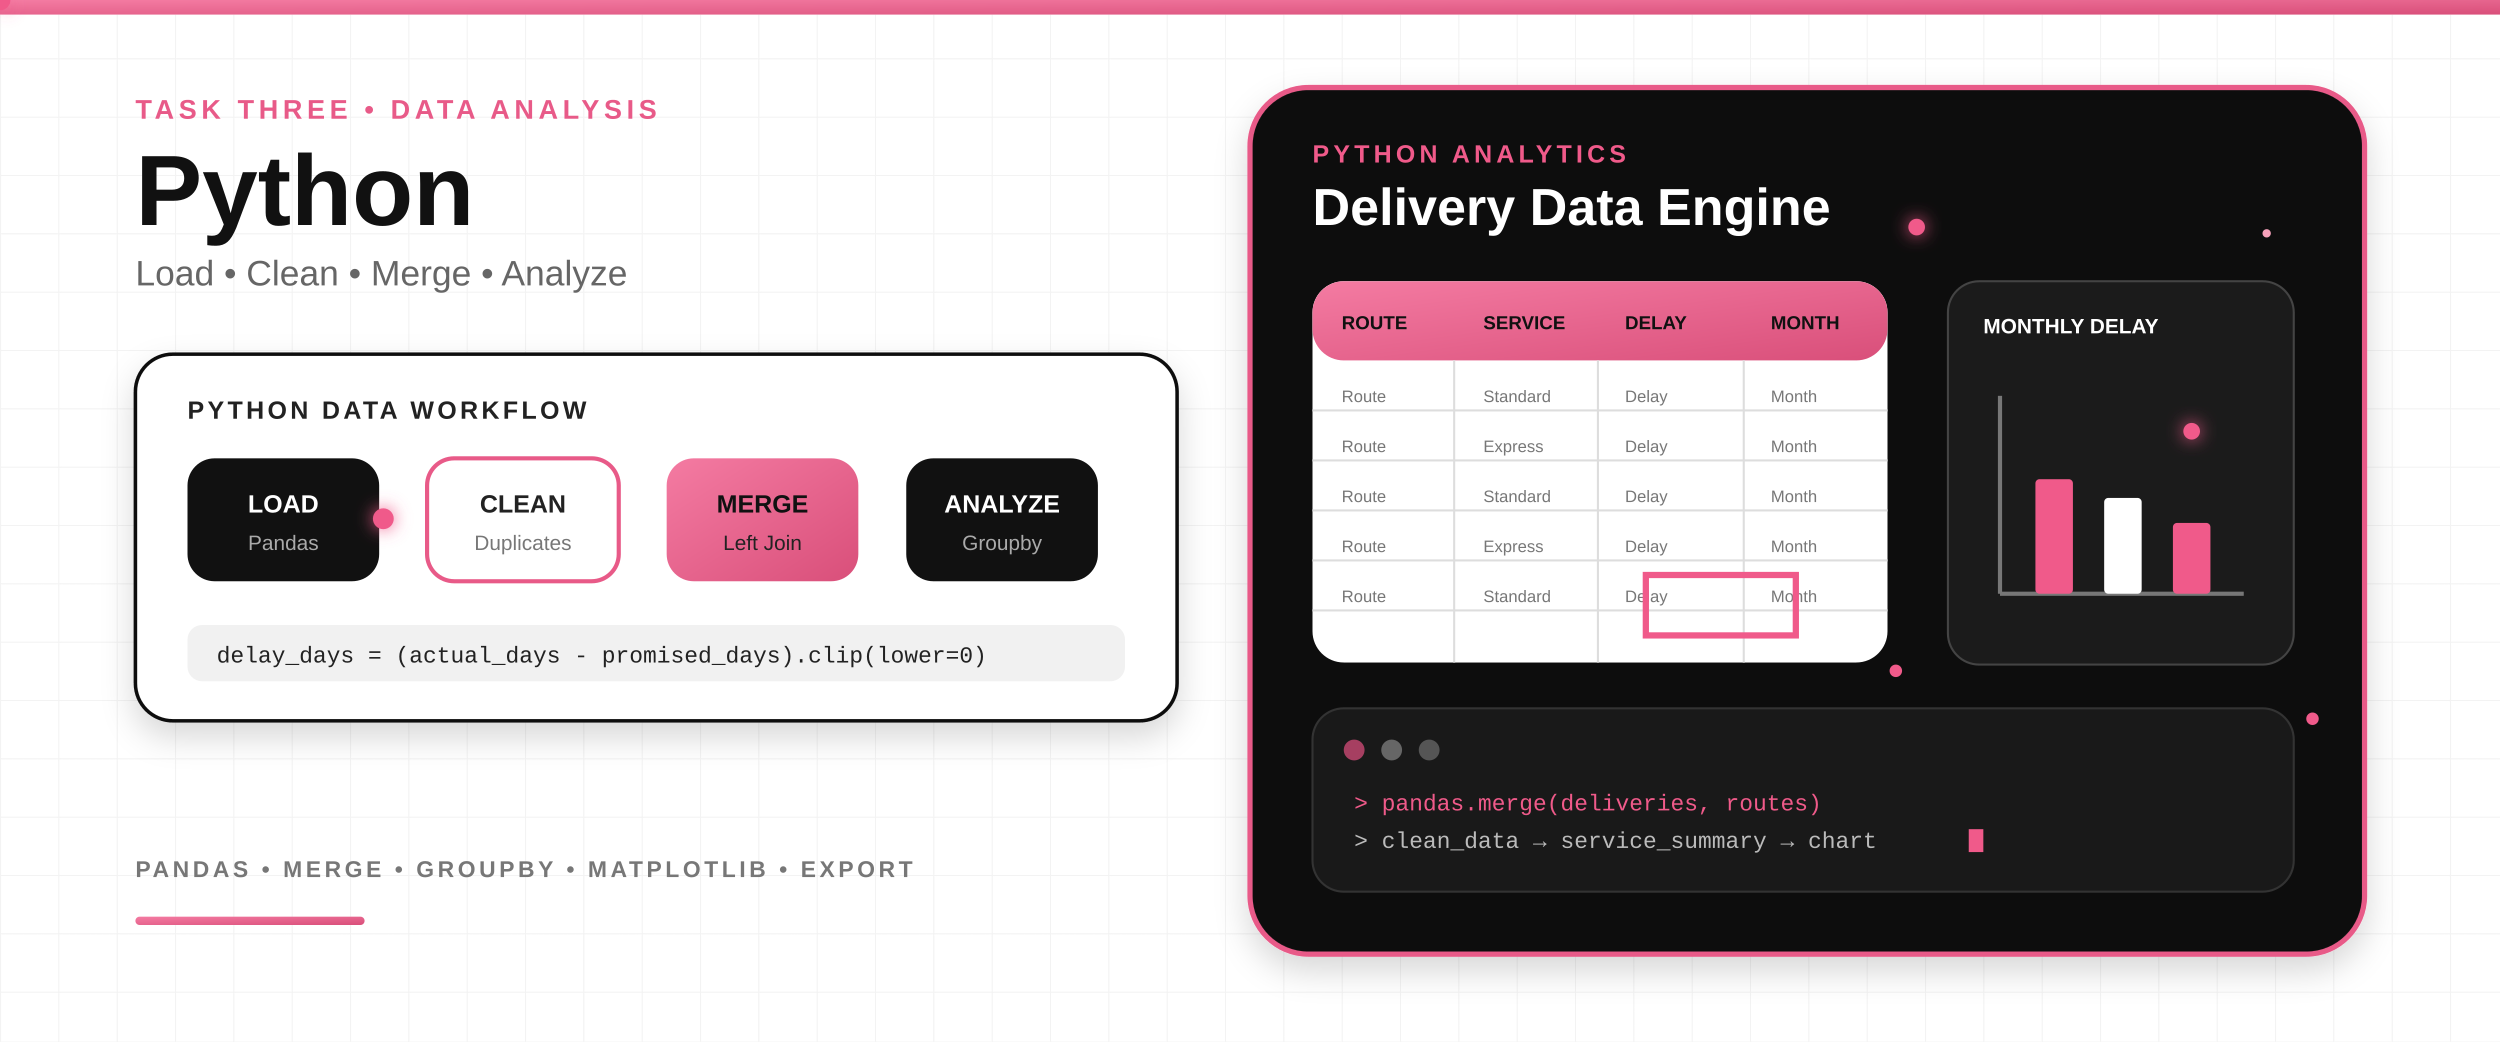
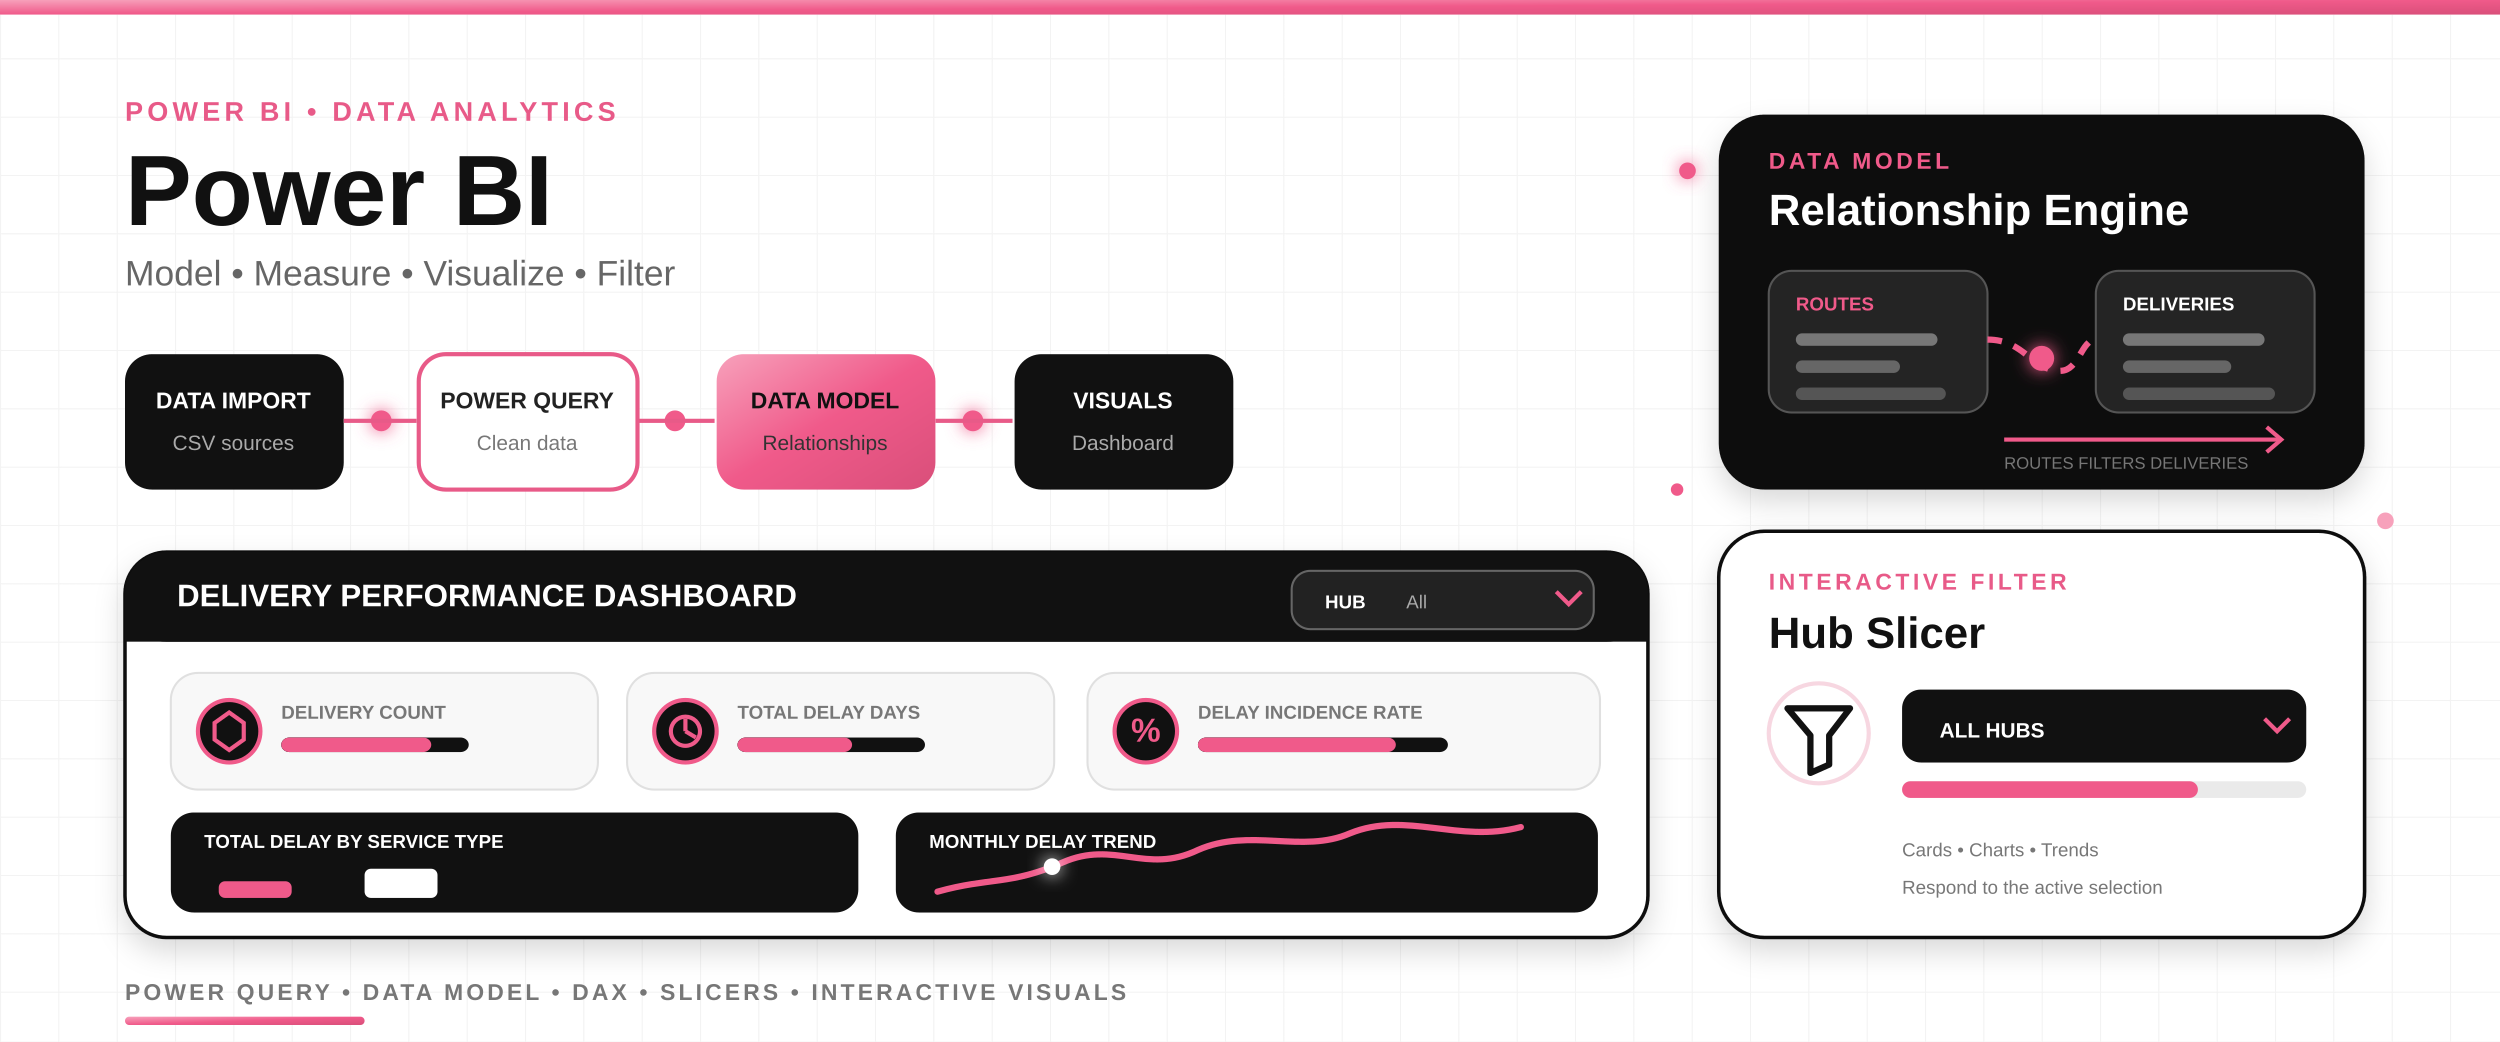
<svg xmlns="http://www.w3.org/2000/svg" width="1200" height="500" viewBox="0 0 1200 500">
  <defs>
-     <linearGradient id="pink" x1="0" y1="0" x2="1" y2="1">
-       <stop offset="0%" stop-color="#F47BA2" />
+     <linearGradient id="rose" x1="0" y1="0" x2="1" y2="1">
+       <stop offset="0%" stop-color="#F7A1BB" />
+       <stop offset="50%" stop-color="#F05A8A" />
      <stop offset="100%" stop-color="#D94F7A" />
    </linearGradient>
-     <linearGradient id="lightPink" x1="0" y1="0" x2="1" y2="0">
+     <linearGradient id="softRose" x1="0" y1="0" x2="1" y2="0">
      <stop offset="0%" stop-color="#F7A1BB" />
      <stop offset="100%" stop-color="#F05A8A" />
    </linearGradient>
    <pattern id="grid" width="28" height="28" patternUnits="userSpaceOnUse">
      <path d="M28 0H0V28" fill="none" stroke="#E9E9E9" stroke-width="1" />
    </pattern>
    <filter id="shadow" x="-30%" y="-30%" width="160%" height="160%">
-       <feDropShadow dx="0" dy="7" stdDeviation="8" flood-opacity="0.16" />
+       <feDropShadow dx="0" dy="6" stdDeviation="7" flood-opacity=".15" />
    </filter>
-     <filter id="pinkGlow" x="-100%" y="-100%" width="300%" height="300%">
+     <filter id="glow" x="-100%" y="-100%" width="300%" height="300%">
      <feGaussianBlur stdDeviation="4" result="blur" />
      <feMerge>
        <feMergeNode in="blur" />
        <feMergeNode in="SourceGraphic" />
      </feMerge>
    </filter>
-     <path id="dataFlow" d="           M670 285           C720 250           780 230           835 205           C885 182           930 160           980 153           " />
+     <path id="relationship" d="M950 169            C965 169 970 185 985 185            C997 185 1000 169 1018 169" />
  </defs>
-   <rect x="0" y="0" width="1200" height="500" fill="#FFFFFF" />
-   <rect x="0" y="7" width="1200" height="493" fill="url(#grid)" opacity="0.55" />
-   <rect x="0" y="0" width="1200" height="7" fill="url(#pink)">
-     <animate attributeName="opacity" values="0.75;1;0.75" dur="2.5s" repeatCount="indefinite" />
-   </rect>
-   <text x="65" y="57" font-family="Arial, Helvetica, sans-serif" font-size="13" font-weight="700" letter-spacing="2.2" fill="#E85A88">
- 
-     TASK THREE • DATA ANALYSIS
- 
-   </text>
-   <text x="65" y="108" font-family="Arial, Helvetica, sans-serif" font-size="48" font-weight="800" fill="#111111">
- 
-     Python
- 
-   </text>
-   <text x="65" y="137" font-family="Arial, Helvetica, sans-serif" font-size="17" fill="#666666">
- 
-     Load • Clean • Merge • Analyze
- 
-   </text>
+   <rect width="1200" height="500" fill="#FFFFFF" />
+   <rect x="0" y="7" width="1200" height="493" fill="url(#grid)" opacity=".55" />
+   <rect x="0" y="0" width="1200" height="7" fill="url(#rose)">
+     <animate attributeName="opacity" values=".75;1;.75" dur="2.5s" repeatCount="indefinite" />
+   </rect>
+   <text x="60" y="58" font-family="Arial" font-size="13" font-weight="700" letter-spacing="2" fill="#E85A88">
+ 
+   POWER BI • DATA ANALYTICS
+ 
+ </text>
+   <text x="60" y="108" font-family="Arial" font-size="48" font-weight="800" fill="#111111">
+ 
+   Power BI
+ 
+ </text>
+   <text x="60" y="137" font-family="Arial" font-size="17" fill="#666666">
+ 
+   Model • Measure • Visualize • Filter
+ 
+ </text>
+   <rect x="60" y="170" width="105" height="65" rx="13" fill="#111111" />
+   <text x="112" y="196" text-anchor="middle" font-family="Arial" font-size="11" font-weight="800" fill="#FFFFFF">
+ 
+   DATA IMPORT
+ 
+ </text>
+   <text x="112" y="216" text-anchor="middle" font-family="Arial" font-size="10" fill="#AAAAAA">
+ 
+   CSV sources
+ 
+ </text>
+   <circle cx="183" cy="202" r="5" fill="#F05A8A" filter="url(#glow)">
+     <animate attributeName="r" values="4;8;4" dur="1.5s" repeatCount="indefinite" />
+   </circle>
+   <line x1="165" y1="202" x2="200" y2="202" stroke="#E85A88" stroke-width="2" />
+   <rect x="201" y="170" width="105" height="65" rx="13" fill="#FFFFFF" stroke="#E85A88" stroke-width="2" />
+   <text x="253" y="196" text-anchor="middle" font-family="Arial" font-size="11" font-weight="800" fill="#222222">
+ 
+   POWER QUERY
+ 
+ </text>
+   <text x="253" y="216" text-anchor="middle" font-family="Arial" font-size="10" fill="#777777">
+ 
+   Clean data
+ 
+ </text>
+   <circle cx="324" cy="202" r="5" fill="#F05A8A">
+     <animate attributeName="cx" values="315;330;315" dur="1.5s" repeatCount="indefinite" />
+   </circle>
+   <line x1="306" y1="202" x2="343" y2="202" stroke="#E85A88" stroke-width="2" />
+   <rect x="344" y="170" width="105" height="65" rx="13" fill="url(#rose)" />
+   <text x="396" y="196" text-anchor="middle" font-family="Arial" font-size="11" font-weight="800" fill="#111111">
+ 
+   DATA MODEL
+ 
+ </text>
+   <text x="396" y="216" text-anchor="middle" font-family="Arial" font-size="10" fill="#333333">
+ 
+   Relationships
+ 
+ </text>
+   <circle cx="467" cy="202" r="5" fill="#F05A8A" filter="url(#glow)" />
+   <line x1="449" y1="202" x2="486" y2="202" stroke="#E85A88" stroke-width="2" />
+   <rect x="487" y="170" width="105" height="65" rx="13" fill="#111111" />
+   <text x="539" y="196" text-anchor="middle" font-family="Arial" font-size="11" font-weight="800" fill="#FFFFFF">
+ 
+   VISUALS
+ 
+ </text>
+   <text x="539" y="216" text-anchor="middle" font-family="Arial" font-size="10" fill="#AAAAAA">
+ 
+   Dashboard
+ 
+ </text>
  <g filter="url(#shadow)">
-     <rect x="65" y="170" width="500" height="176" rx="18" fill="#FFFFFF" stroke="#111111" stroke-width="1.7" />
+     <rect x="60" y="265" width="731" height="185" rx="20" fill="#FFFFFF" stroke="#111111" stroke-width="1.7" />
  </g>
-   <text x="90" y="201" font-family="Arial" font-size="12" font-weight="800" letter-spacing="1.6" fill="#222222">
- 
-     PYTHON DATA WORKFLOW
- 
-   </text>
-   <rect x="90" y="220" width="92" height="59" rx="13" fill="#111111" />
-   <text x="136" y="246" text-anchor="middle" font-family="Arial" font-size="12" font-weight="800" fill="#FFFFFF">
- 
-     LOAD
- 
-   </text>
-   <text x="136" y="264" text-anchor="middle" font-family="Arial" font-size="10" fill="#AAAAAA">
- 
-     Pandas
- 
-   </text>
-   <rect x="205" y="220" width="92" height="59" rx="13" fill="#FFFFFF" stroke="#E85A88" stroke-width="2" />
-   <text x="251" y="246" text-anchor="middle" font-family="Arial" font-size="12" font-weight="800" fill="#222222">
- 
-     CLEAN
- 
-   </text>
-   <text x="251" y="264" text-anchor="middle" font-family="Arial" font-size="10" fill="#777777">
- 
-     Duplicates
- 
-   </text>
-   <rect x="320" y="220" width="92" height="59" rx="13" fill="url(#pink)" />
-   <text x="366" y="246" text-anchor="middle" font-family="Arial" font-size="12" font-weight="800" fill="#111111">
- 
-     MERGE
- 
-   </text>
-   <text x="366" y="264" text-anchor="middle" font-family="Arial" font-size="10" fill="#222222">
- 
-     Left Join
- 
-   </text>
-   <rect x="435" y="220" width="92" height="59" rx="13" fill="#111111" />
-   <text x="481" y="246" text-anchor="middle" font-family="Arial" font-size="12" font-weight="800" fill="#FFFFFF">
- 
-     ANALYZE
- 
-   </text>
-   <text x="481" y="264" text-anchor="middle" font-family="Arial" font-size="10" fill="#AAAAAA">
- 
-     Groupby
- 
-   </text>
-   <circle cx="184" cy="249" r="5" fill="#F05A8A" filter="url(#pinkGlow)">
-     <animate attributeName="cx" values="184;299;414;184" dur="4s" repeatCount="indefinite" />
-   </circle>
-   <rect x="90" y="300" width="450" height="27" rx="7" fill="#F1F1F1" />
-   <text x="104" y="318" font-family="Courier New, monospace" font-size="11" fill="#222222">
- 
-     delay_days = (actual_days - promised_days).clip(lower=0)
- 
-   </text>
-   <text x="65" y="421" font-family="Arial" font-size="11" font-weight="700" letter-spacing="1.7" fill="#777777">
- 
-     PANDAS • MERGE • GROUPBY • MATPLOTLIB • EXPORT
- 
-   </text>
-   <rect x="65" y="440" width="110" height="4" rx="2" fill="url(#pink)">
-     <animate attributeName="width" values="50;110;50" dur="2.5s" repeatCount="indefinite" />
-   </rect>
-   <rect x="600" y="42" width="535" height="416" rx="28" fill="#111111" stroke="#E85A88" stroke-width="2.5" filter="url(#shadow)" />
-   <text x="630" y="78" font-family="Arial" font-size="12" font-weight="800" letter-spacing="2" fill="#F05A8A">
- 
-     PYTHON ANALYTICS
- 
-   </text>
-   <text x="630" y="108" font-family="Arial" font-size="25" font-weight="800" fill="#FFFFFF">
- 
-     Delivery Data Engine
- 
-   </text>
-   <circle cx="920" cy="109" r="4" fill="#F05A8A" filter="url(#pinkGlow)">
-     <animate attributeName="r" values="3;7;3" dur="1.6s" repeatCount="indefinite" />
-   </circle>
-   <rect x="630" y="135" width="276" height="183" rx="15" fill="#FFFFFF" />
-   <rect x="630" y="135" width="276" height="38" rx="15" fill="url(#pink)" />
-   <text x="644" y="158" font-family="Arial" font-size="9" font-weight="800" fill="#111111">
- 
-     ROUTE
- 
-   </text>
-   <text x="712" y="158" font-family="Arial" font-size="9" font-weight="800" fill="#111111">
- 
-     SERVICE
- 
-   </text>
-   <text x="780" y="158" font-family="Arial" font-size="9" font-weight="800" fill="#111111">
- 
-     DELAY
- 
-   </text>
-   <text x="850" y="158" font-family="Arial" font-size="9" font-weight="800" fill="#111111">
- 
-     MONTH
- 
-   </text>
-   <g font-family="Arial" font-size="8" fill="#777777">
-     <text x="644" y="193">
-       Route
-     </text>
-     <text x="712" y="193">
-       Standard
-     </text>
-     <text x="780" y="193">
-       Delay
-     </text>
-     <text x="850" y="193">
-       Month
-     </text>
-     <text x="644" y="217">
-       Route
-     </text>
-     <text x="712" y="217">
-       Express
-     </text>
-     <text x="780" y="217">
-       Delay
-     </text>
-     <text x="850" y="217">
-       Month
-     </text>
-     <text x="644" y="241">
-       Route
-     </text>
-     <text x="712" y="241">
-       Standard
-     </text>
-     <text x="780" y="241">
-       Delay
-     </text>
-     <text x="850" y="241">
-       Month
-     </text>
-     <text x="644" y="265">
-       Route
-     </text>
-     <text x="712" y="265">
-       Express
-     </text>
-     <text x="780" y="265">
-       Delay
-     </text>
-     <text x="850" y="265">
-       Month
-     </text>
-     <text x="644" y="289">
-       Route
-     </text>
-     <text x="712" y="289">
-       Standard
-     </text>
-     <text x="780" y="289">
-       Delay
-     </text>
-     <text x="850" y="289">
-       Month
-     </text>
+   <rect x="60" y="265" width="731" height="43" rx="20" fill="#111111" />
+   <rect x="60" y="288" width="731" height="20" fill="#111111" />
+   <text x="85" y="291" font-family="Arial" font-size="15" font-weight="800" fill="#FFFFFF">
+ 
+   DELIVERY PERFORMANCE DASHBOARD
+ 
+ </text>
+   <rect x="620" y="274" width="145" height="28" rx="9" fill="#222222" stroke="#666666" />
+   <text x="636" y="292" font-family="Arial" font-size="9" font-weight="700" fill="#FFFFFF">
+ 
+   HUB
+ 
+ </text>
+   <text x="675" y="292" font-family="Arial" font-size="9" fill="#AAAAAA">
+ 
+   All
+ 
+ </text>
+   <path d="M747 284 L753 290 L759 284" fill="none" stroke="#F05A8A" stroke-width="2" />
+   <rect x="82" y="323" width="205" height="56" rx="13" fill="#F8F8F8" stroke="#E0E0E0" />
+   <circle cx="110" cy="351" r="15" fill="#111111" stroke="#F05A8A" stroke-width="2" />
+   <path d="M103 347 L110 342 L117 347 L117 355 L110 360 L103 355 Z" fill="none" stroke="#F05A8A" stroke-width="2" />
+   <text x="135" y="345" font-family="Arial" font-size="9" font-weight="700" fill="#777777">
+ 
+   DELIVERY COUNT
+ 
+ </text>
+   <rect x="135" y="354" width="90" height="7" rx="4" fill="#111111" />
+   <rect x="135" y="354" width="72" height="7" rx="4" fill="#F05A8A">
+     <animate attributeName="width" values="30;90;72" dur="3s" repeatCount="indefinite" />
+   </rect>
+   <rect x="301" y="323" width="205" height="56" rx="13" fill="#F8F8F8" stroke="#E0E0E0" />
+   <circle cx="329" cy="351" r="15" fill="#111111" stroke="#F05A8A" stroke-width="2" />
+   <circle cx="329" cy="351" r="7" fill="none" stroke="#F05A8A" stroke-width="2" />
+   <line x1="329" y1="351" x2="329" y2="345" stroke="#F05A8A" stroke-width="2" />
+   <line x1="329" y1="351" x2="334" y2="354" stroke="#F05A8A" stroke-width="2" />
+   <text x="354" y="345" font-family="Arial" font-size="9" font-weight="700" fill="#777777">
+ 
+   TOTAL DELAY DAYS
+ 
+ </text>
+   <rect x="354" y="354" width="90" height="7" rx="4" fill="#111111" />
+   <rect x="354" y="354" width="55" height="7" rx="4" fill="#F05A8A">
+     <animate attributeName="width" values="20;80;55" dur="3s" repeatCount="indefinite" />
+   </rect>
+   <rect x="522" y="323" width="246" height="56" rx="13" fill="#F8F8F8" stroke="#E0E0E0" />
+   <circle cx="550" cy="351" r="15" fill="#111111" stroke="#F05A8A" stroke-width="2" />
+   <text x="550" y="356" text-anchor="middle" font-family="Arial" font-size="16" font-weight="800" fill="#F05A8A">
+ 
+   %
+ 
+ </text>
+   <text x="575" y="345" font-family="Arial" font-size="9" font-weight="700" fill="#777777">
+ 
+   DELAY INCIDENCE RATE
+ 
+ </text>
+   <rect x="575" y="354" width="120" height="7" rx="4" fill="#111111" />
+   <rect x="575" y="354" width="95" height="7" rx="4" fill="#F05A8A">
+     <animate attributeName="width" values="45;120;95" dur="3s" repeatCount="indefinite" />
+   </rect>
+   <rect x="82" y="390" width="330" height="48" rx="11" fill="#111111" />
+   <text x="98" y="407" font-family="Arial" font-size="9" font-weight="800" fill="#FFFFFF">
+ 
+   TOTAL DELAY BY SERVICE TYPE
+ 
+ </text>
+   <rect x="105" y="423" width="35" height="8" rx="3" fill="#F05A8A">
+     <animate attributeName="width" values="20;50;35" dur="2s" repeatCount="indefinite" />
+   </rect>
+   <rect x="175" y="417" width="35" height="14" rx="3" fill="#FFFFFF" />
+   <rect x="430" y="390" width="337" height="48" rx="11" fill="#111111" />
+   <text x="446" y="407" font-family="Arial" font-size="9" font-weight="800" fill="#FFFFFF">
+ 
+   MONTHLY DELAY TREND
+ 
+ </text>
+   <path d="   M450 428   C475 421   485 425   510 414   C535 403   550 420   575 408   C600 397   625 410   648 400   C675 389   700 405   730 397   " fill="none" stroke="#F05A8A" stroke-width="3" stroke-linecap="round">
+     <animate attributeName="stroke-dasharray" values="0 400;400 0" dur="3s" repeatCount="indefinite" />
+   </path>
+   <circle cx="505" cy="416" r="4" fill="#FFFFFF" filter="url(#glow)">
+     <animate attributeName="cx" values="505;570;640;730;505" dur="4s" repeatCount="indefinite" />
+   </circle>
+   <g filter="url(#shadow)">
+     <rect x="825" y="55" width="310" height="180" rx="22" fill="#111111" />
  </g>
-   <g stroke="#DDDDDD" stroke-width="1">
-     <line x1="698" y1="173" x2="698" y2="318" />
-     <line x1="767" y1="173" x2="767" y2="318" />
-     <line x1="837" y1="173" x2="837" y2="318" />
-     <line x1="630" y1="197" x2="906" y2="197" />
-     <line x1="630" y1="221" x2="906" y2="221" />
-     <line x1="630" y1="245" x2="906" y2="245" />
-     <line x1="630" y1="269" x2="906" y2="269" />
-     <line x1="630" y1="293" x2="906" y2="293" />
+   <text x="849" y="81" font-family="Arial" font-size="11" font-weight="800" letter-spacing="1.7" fill="#F05A8A">
+ 
+   DATA MODEL
+ 
+ </text>
+   <text x="849" y="108" font-family="Arial" font-size="21" font-weight="800" fill="#FFFFFF">
+ 
+   Relationship Engine
+ 
+ </text>
+   <rect x="849" y="130" width="105" height="68" rx="11" fill="#242424" stroke="#555555" />
+   <text x="862" y="149" font-family="Arial" font-size="9" font-weight="800" fill="#F05A8A">
+ 
+   ROUTES
+ 
+ </text>
+   <rect x="862" y="160" width="68" height="6" rx="3" fill="#777777" />
+   <rect x="862" y="173" width="50" height="6" rx="3" fill="#666666" />
+   <rect x="862" y="186" width="72" height="6" rx="3" fill="#555555" />
+   <rect x="1006" y="130" width="105" height="68" rx="11" fill="#242424" stroke="#555555" />
+   <text x="1019" y="149" font-family="Arial" font-size="9" font-weight="800" fill="#FFFFFF">
+ 
+   DELIVERIES
+ 
+ </text>
+   <rect x="1019" y="160" width="68" height="6" rx="3" fill="#777777" />
+   <rect x="1019" y="173" width="52" height="6" rx="3" fill="#666666" />
+   <rect x="1019" y="186" width="73" height="6" rx="3" fill="#555555" />
+   <path d="M954 163      C972 163 975 178 989 178      C998 178 999 163 1006 163" fill="none" stroke="#F05A8A" stroke-width="3" stroke-dasharray="7 6">
+     <animate attributeName="stroke-dashoffset" from="0" to="-26" dur="1s" repeatCount="indefinite" />
+   </path>
+   <circle cx="980" cy="172" r="6" fill="#F05A8A" filter="url(#glow)">
+     <animate attributeName="r" values="4;8;4" dur="1.5s" repeatCount="indefinite" />
+   </circle>
+   <line x1="962" y1="211" x2="1095" y2="211" stroke="#F05A8A" stroke-width="2" />
+   <path d="M1088 205 L1095 211 L1088 217" fill="none" stroke="#F05A8A" stroke-width="2" />
+   <text x="962" y="225" font-family="Arial" font-size="8" fill="#777777">
+ 
+   ROUTES FILTERS DELIVERIES
+ 
+ </text>
+   <g filter="url(#shadow)">
+     <rect x="825" y="255" width="310" height="195" rx="22" fill="#FFFFFF" stroke="#111111" stroke-width="1.7" />
  </g>
-   <rect x="790" y="276" width="72" height="29" fill="none" stroke="#F05A8A" stroke-width="3">
-     <animate attributeName="x" values="700;790;840;700" dur="4s" repeatCount="indefinite" />
-   </rect>
-   <rect x="935" y="135" width="166" height="184" rx="15" fill="#1B1B1B" stroke="#444444" stroke-width="1" />
-   <text x="952" y="160" font-family="Arial" font-size="10" font-weight="800" fill="#FFFFFF">
- 
-     MONTHLY DELAY
- 
-   </text>
-   <line x1="960" y1="285" x2="1077" y2="285" stroke="#777777" stroke-width="2" />
-   <line x1="960" y1="190" x2="960" y2="285" stroke="#777777" stroke-width="2" />
-   <rect x="977" y="230" width="18" height="55" rx="2" fill="#F05A8A">
-     <animate attributeName="height" values="15;55;15" dur="2.5s" repeatCount="indefinite" />
-     <animate attributeName="y" values="270;230;270" dur="2.5s" repeatCount="indefinite" />
-   </rect>
-   <rect x="1010" y="239" width="18" height="46" rx="2" fill="#FFFFFF">
-     <animate attributeName="height" values="10;46;10" dur="2.5s" begin=".3s" repeatCount="indefinite" />
-     <animate attributeName="y" values="275;239;275" dur="2.5s" begin=".3s" repeatCount="indefinite" />
-   </rect>
-   <rect x="1043" y="251" width="18" height="34" rx="2" fill="#F05A8A">
-     <animate attributeName="height" values="8;34;8" dur="2.5s" begin=".6s" repeatCount="indefinite" />
-     <animate attributeName="y" values="277;251;277" dur="2.5s" begin=".6s" repeatCount="indefinite" />
-   </rect>
-   <circle cx="1052" cy="207" r="4" fill="#F05A8A" filter="url(#pinkGlow)">
-     <animate attributeName="cy" values="207;195;207" dur="1.8s" repeatCount="indefinite" />
-   </circle>
-   <rect x="630" y="340" width="471" height="88" rx="15" fill="#191919" stroke="#333333" stroke-width="1" />
-   <circle cx="650" cy="360" r="5" fill="#A63F61" />
-   <circle cx="668" cy="360" r="5" fill="#666666" />
-   <circle cx="686" cy="360" r="5" fill="#555555" />
-   <text x="650" y="389" font-family="Courier New" font-size="11" fill="#F05A8A">
- 
-     &gt; pandas.merge(deliveries, routes)
- 
-   </text>
-   <text x="650" y="407" font-family="Courier New" font-size="11" fill="#BBBBBB">
- 
-     &gt; clean_data → service_summary → chart
- 
-   </text>
-   <rect x="945" y="398" width="7" height="11" fill="#F05A8A">
-     <animate attributeName="opacity" values="1;0;1" dur="1s" repeatCount="indefinite" />
-   </rect>
-   <circle r="5" fill="#F05A8A" filter="url(#pinkGlow)">
-     <animateMotion dur="4s" repeatCount="indefinite">
-       <mpath href="#dataFlow" />
-     </animateMotion>
-   </circle>
-   <circle cx="910" cy="322" r="3" fill="#F05A8A">
-     <animate attributeName="cy" values="322;312;322" dur="2s" repeatCount="indefinite" />
-   </circle>
-   <circle cx="1110" cy="345" r="3" fill="#F05A8A">
-     <animate attributeName="cx" values="1110;1120;1110" dur="2.2s" repeatCount="indefinite" />
-   </circle>
-   <circle cx="1088" cy="112" r="2" fill="#F7A1BB">
-     <animate attributeName="cy" values="112;104;112" dur="2s" repeatCount="indefinite" />
-   </circle>
+   <text x="849" y="283" font-family="Arial" font-size="11" font-weight="800" letter-spacing="1.7" fill="#E85A88">
+ 
+   INTERACTIVE FILTER
+ 
+ </text>
+   <text x="849" y="311" font-family="Arial" font-size="21" font-weight="800" fill="#111111">
+ 
+   Hub Slicer
+ 
+ </text>
+   <circle cx="873" cy="352" r="24" fill="#FFFFFF" stroke="#F7D7E1" stroke-width="2" />
+   <path d="   M858 340   L888 340   L878 353   L878 367   L869 371   L869 353   Z" fill="none" stroke="#111111" stroke-width="3" stroke-linejoin="round" />
+   <rect x="913" y="331" width="194" height="35" rx="9" fill="#111111" />
+   <text x="931" y="354" font-family="Arial" font-size="10" font-weight="800" fill="#FFFFFF">
+ 
+   ALL HUBS
+ 
+ </text>
+   <path d="M1087 345 L1093 351 L1099 345" fill="none" stroke="#F05A8A" stroke-width="2" />
+   <rect x="913" y="375" width="194" height="8" rx="4" fill="#EAEAEA" />
+   <rect x="913" y="375" width="142" height="8" rx="4" fill="#F05A8A">
+     <animate attributeName="width" values="70;170;142" dur="3s" repeatCount="indefinite" />
+   </rect>
+   <text x="913" y="411" font-family="Arial" font-size="9" fill="#777777">
+ 
+   Cards • Charts • Trends
+ 
+ </text>
+   <text x="913" y="429" font-family="Arial" font-size="9" fill="#777777">
+ 
+   Respond to the active selection
+ 
+ </text>
+   <circle cx="810" cy="82" r="4" fill="#F05A8A" filter="url(#glow)">
+     <animate attributeName="cy" values="82;72;82" dur="2s" repeatCount="indefinite" />
+   </circle>
+   <circle cx="805" cy="235" r="3" fill="#F05A8A">
+     <animate attributeName="cx" values="805;815;805" dur="2s" repeatCount="indefinite" />
+   </circle>
+   <circle cx="1145" cy="250" r="4" fill="#F7A1BB">
+     <animate attributeName="cy" values="250;240;250" dur="2.2s" repeatCount="indefinite" />
+   </circle>
+   <text x="60" y="480" font-family="Arial" font-size="11" font-weight="700" letter-spacing="1.5" fill="#777777">
+ 
+   POWER QUERY • DATA MODEL • DAX • SLICERS • INTERACTIVE VISUALS
+ 
+ </text>
+   <rect x="60" y="488" width="115" height="4" rx="2" fill="url(#rose)">
+     <animate attributeName="width" values="50;115;50" dur="2.5s" repeatCount="indefinite" />
+   </rect>
</svg>
